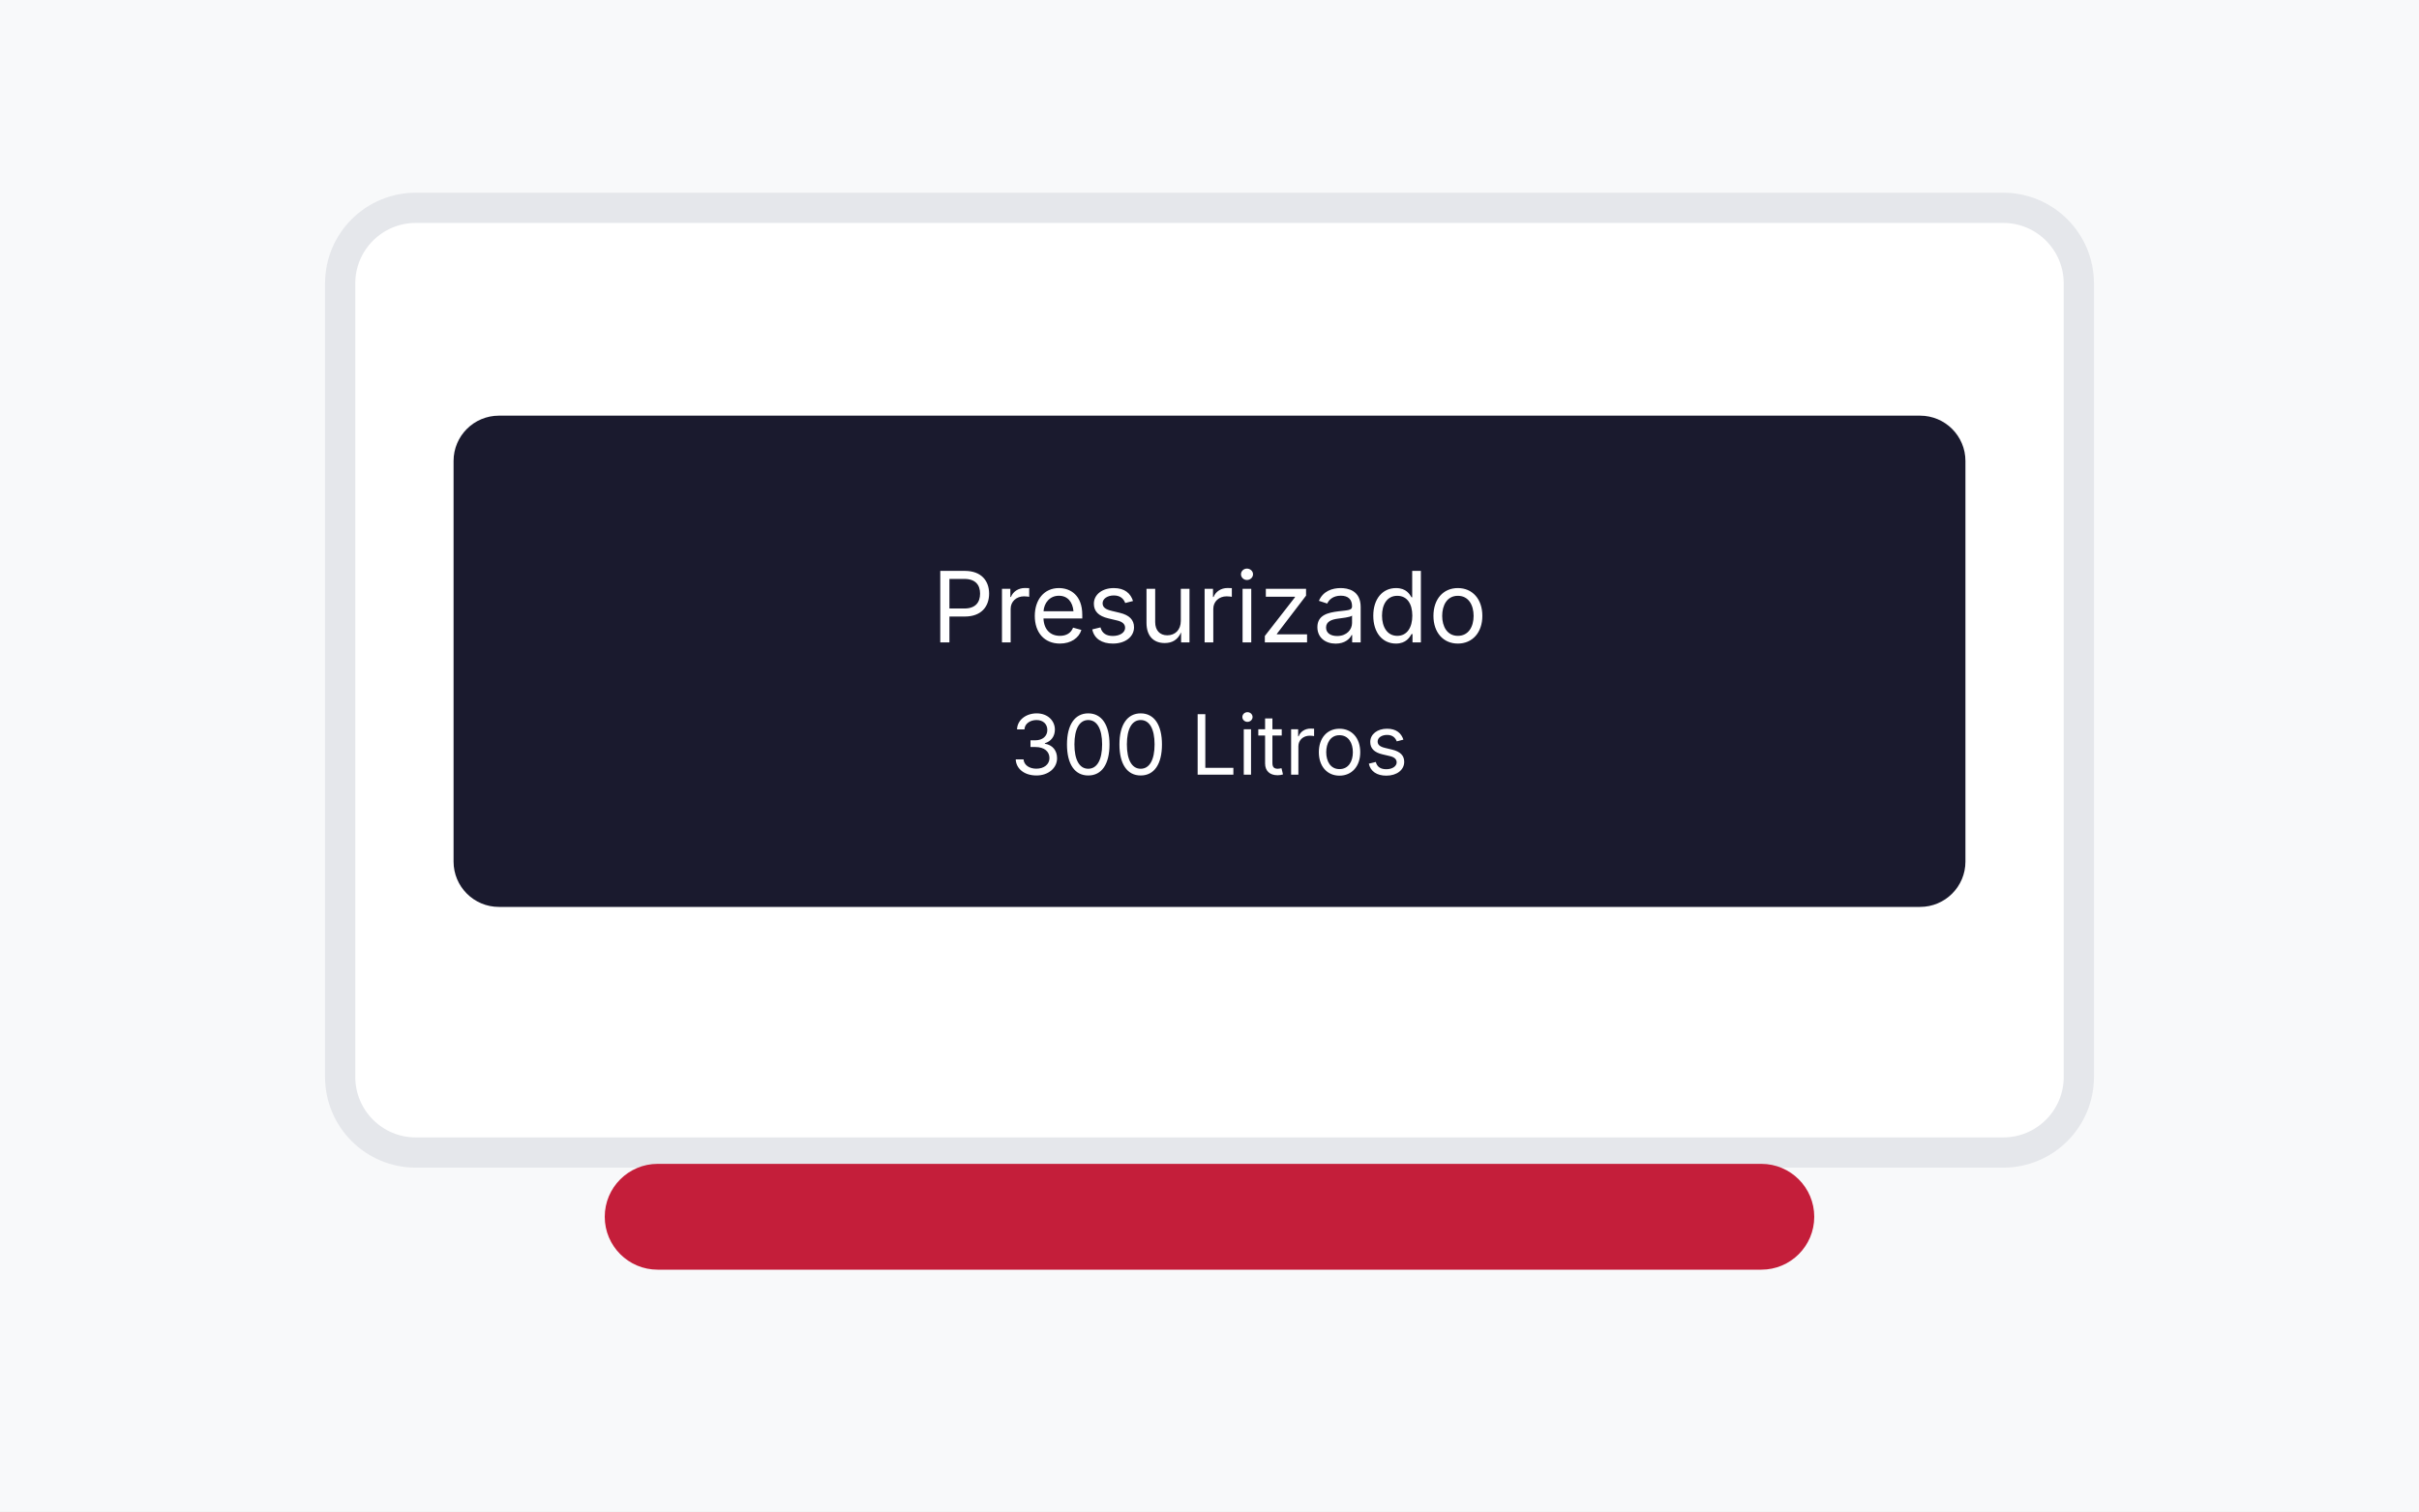
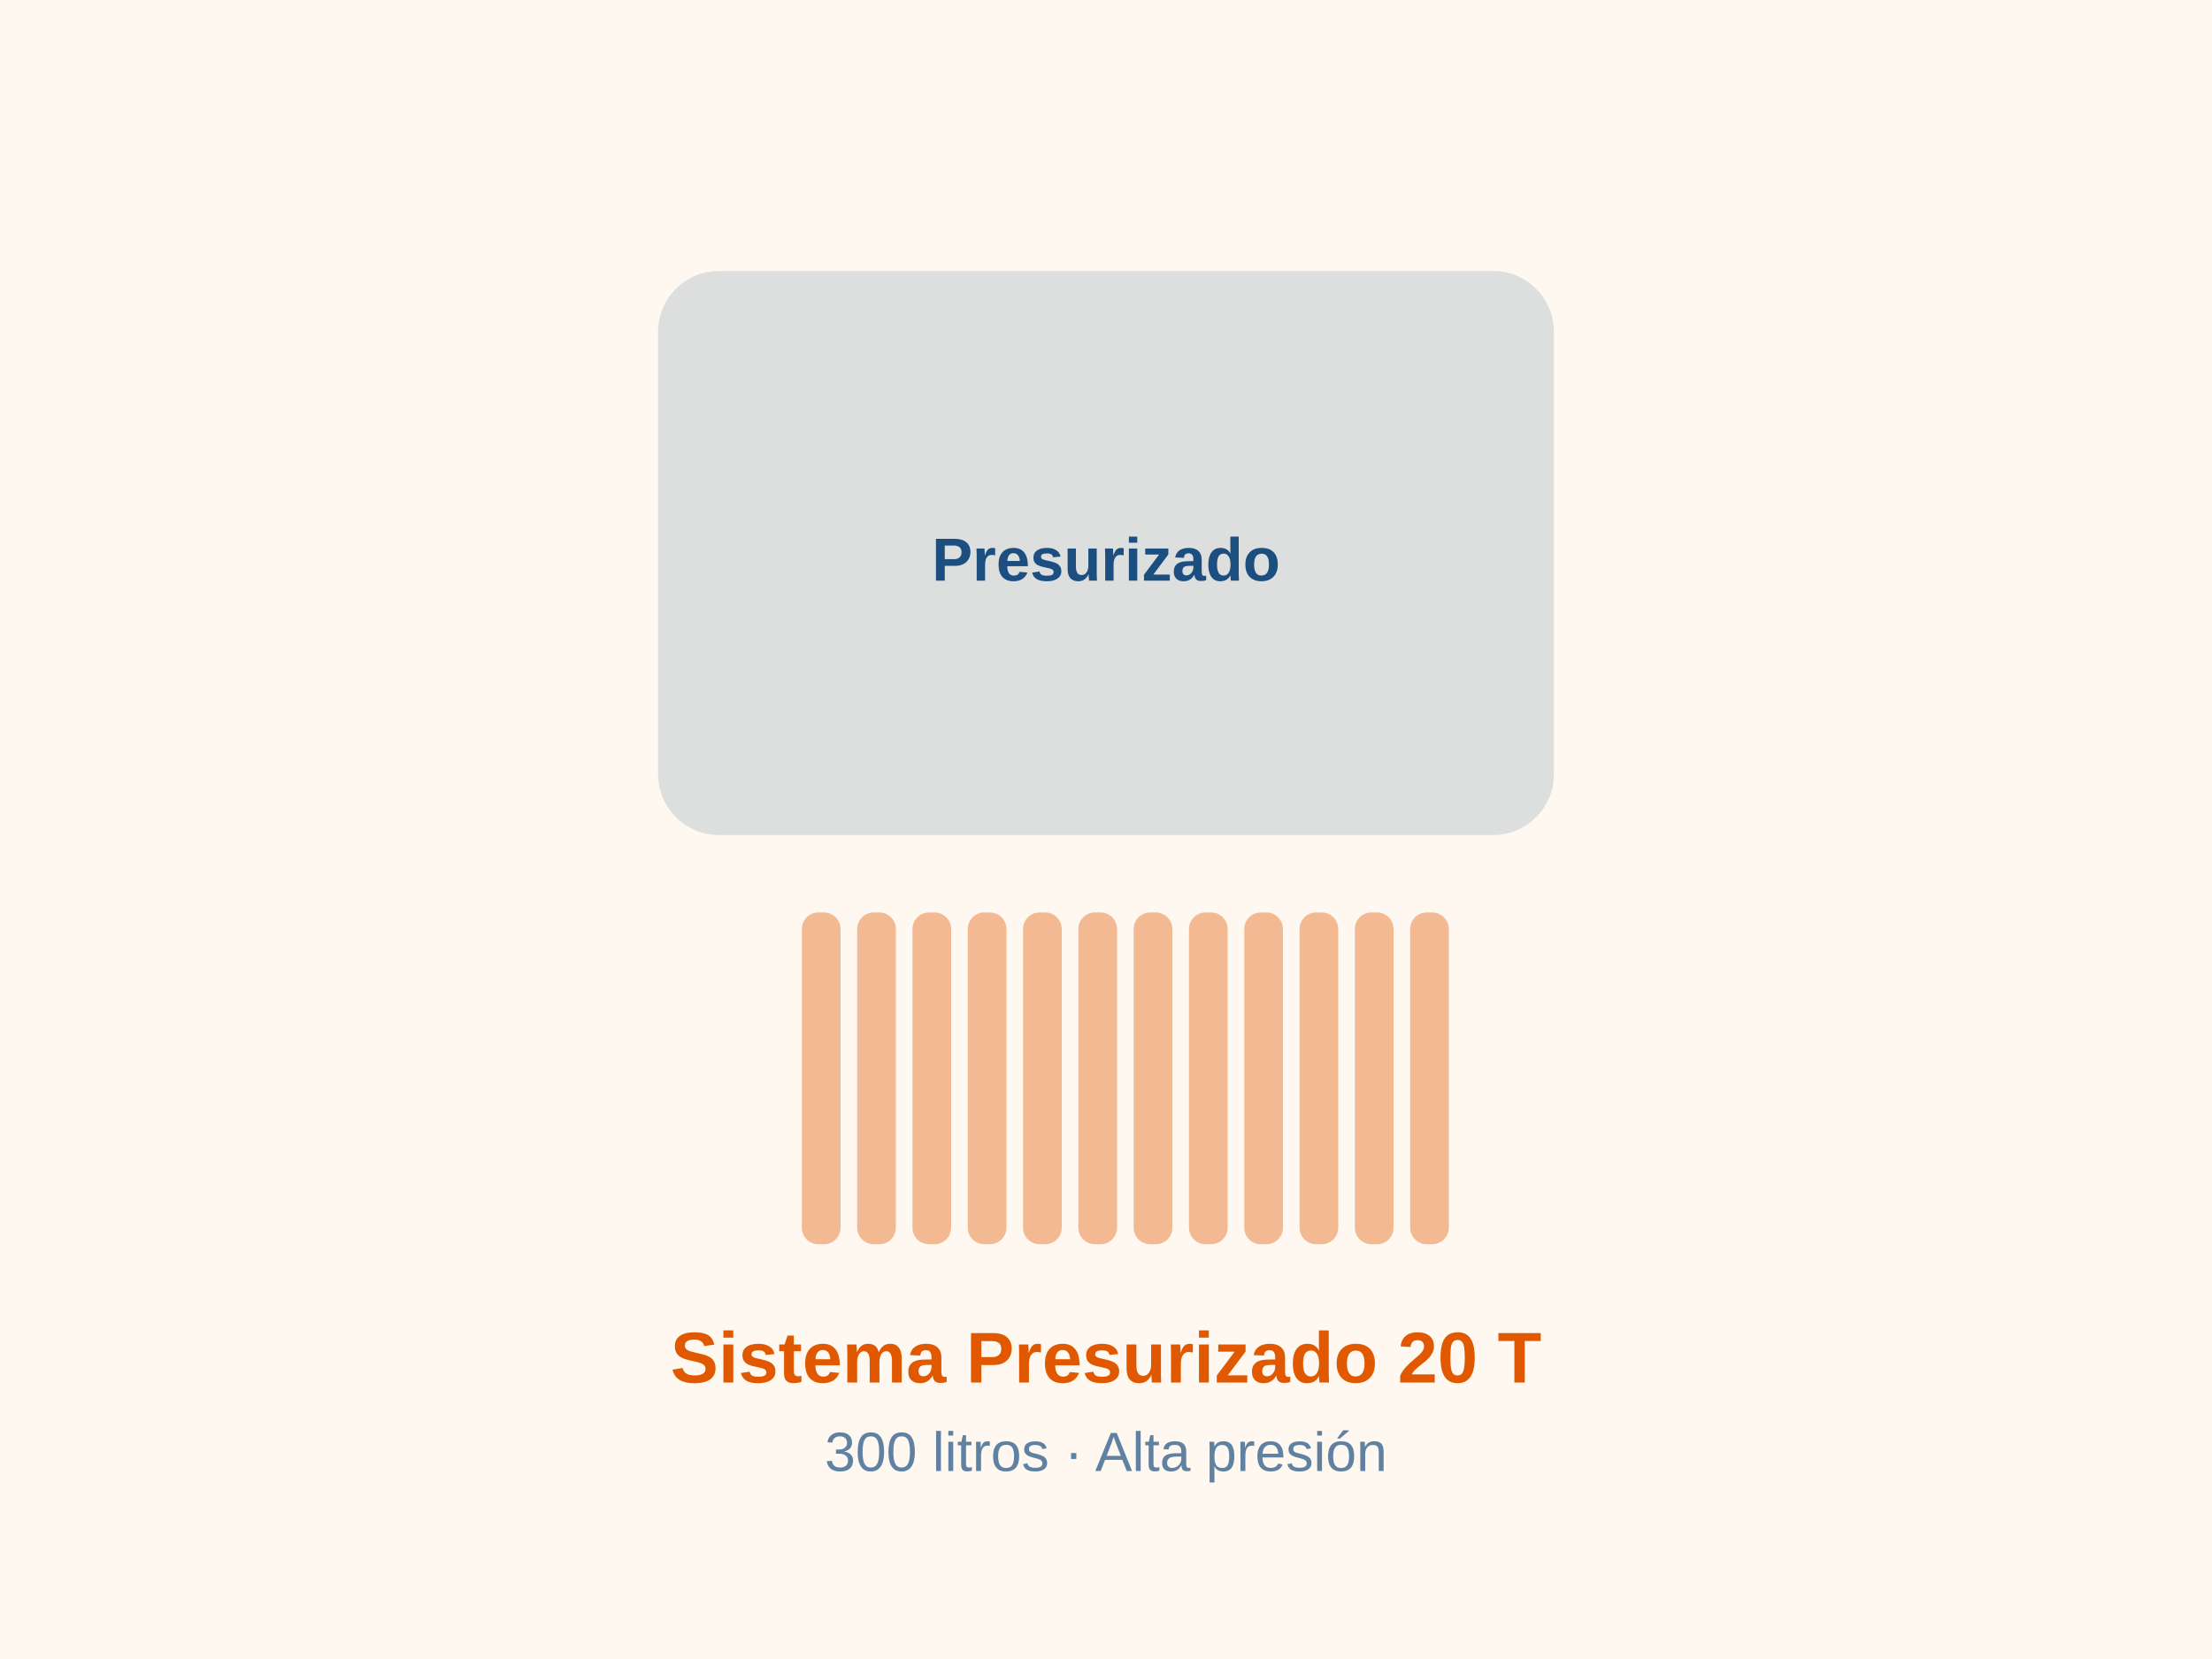
- <svg xmlns="http://www.w3.org/2000/svg" viewBox="0 0 640 400" role="img" aria-label="Sistema solar presurizado 300 litros">
-   <rect width="640" height="400" fill="#f8f9fa" />
-   <rect x="90" y="55" width="460" height="250" rx="20" fill="#ffffff" stroke="#e5e7eb" stroke-width="8" />
-   <rect x="120" y="110" width="400" height="130" rx="12" fill="#1a1a2e" />
-   <text x="320" y="170" text-anchor="middle" fill="#ffffff" font-family="Inter, Arial, sans-serif" font-size="26">Presurizado</text>
-   <text x="320" y="205" text-anchor="middle" fill="#ffffff" font-family="Inter, Arial, sans-serif" font-size="22">300 Litros</text>
-   <rect x="160" y="308" width="320" height="28" rx="14" fill="#c41e3a" />
+ <svg xmlns="http://www.w3.org/2000/svg" viewBox="0 0 400 300" width="400" height="300">
+   <rect width="400" height="300" fill="#FFF8F0" />
+   <rect x="120" y="50" width="160" height="100" rx="10" fill="#1C4E80" opacity="0.15" stroke="#1C4E80" stroke-width="2" />
+   <text x="200" y="105" font-family="Arial,sans-serif" font-size="11" fill="#1C4E80" text-anchor="middle" font-weight="600">Presurizado</text>
+   <g opacity="0.6">
+     <rect x="145" y="165" width="7" height="60" rx="3" fill="#E05800" opacity="0.65" />
+     <rect x="155" y="165" width="7" height="60" rx="3" fill="#E05800" opacity="0.65" />
+     <rect x="165" y="165" width="7" height="60" rx="3" fill="#E05800" opacity="0.65" />
+     <rect x="175" y="165" width="7" height="60" rx="3" fill="#E05800" opacity="0.65" />
+     <rect x="185" y="165" width="7" height="60" rx="3" fill="#E05800" opacity="0.65" />
+     <rect x="195" y="165" width="7" height="60" rx="3" fill="#E05800" opacity="0.65" />
+     <rect x="205" y="165" width="7" height="60" rx="3" fill="#E05800" opacity="0.65" />
+     <rect x="215" y="165" width="7" height="60" rx="3" fill="#E05800" opacity="0.65" />
+     <rect x="225" y="165" width="7" height="60" rx="3" fill="#E05800" opacity="0.65" />
+     <rect x="235" y="165" width="7" height="60" rx="3" fill="#E05800" opacity="0.65" />
+     <rect x="245" y="165" width="7" height="60" rx="3" fill="#E05800" opacity="0.65" />
+     <rect x="255" y="165" width="7" height="60" rx="3" fill="#E05800" opacity="0.65" />
+   </g>
+   <text x="200" y="250" font-family="Arial,sans-serif" font-size="13" font-weight="700" fill="#E05800" text-anchor="middle">Sistema Presurizado 20 T</text>
+   <text x="200" y="266" font-family="Arial,sans-serif" font-size="10" fill="#1C4E80" text-anchor="middle" opacity="0.7">300 litros · Alta presión</text>
</svg>
